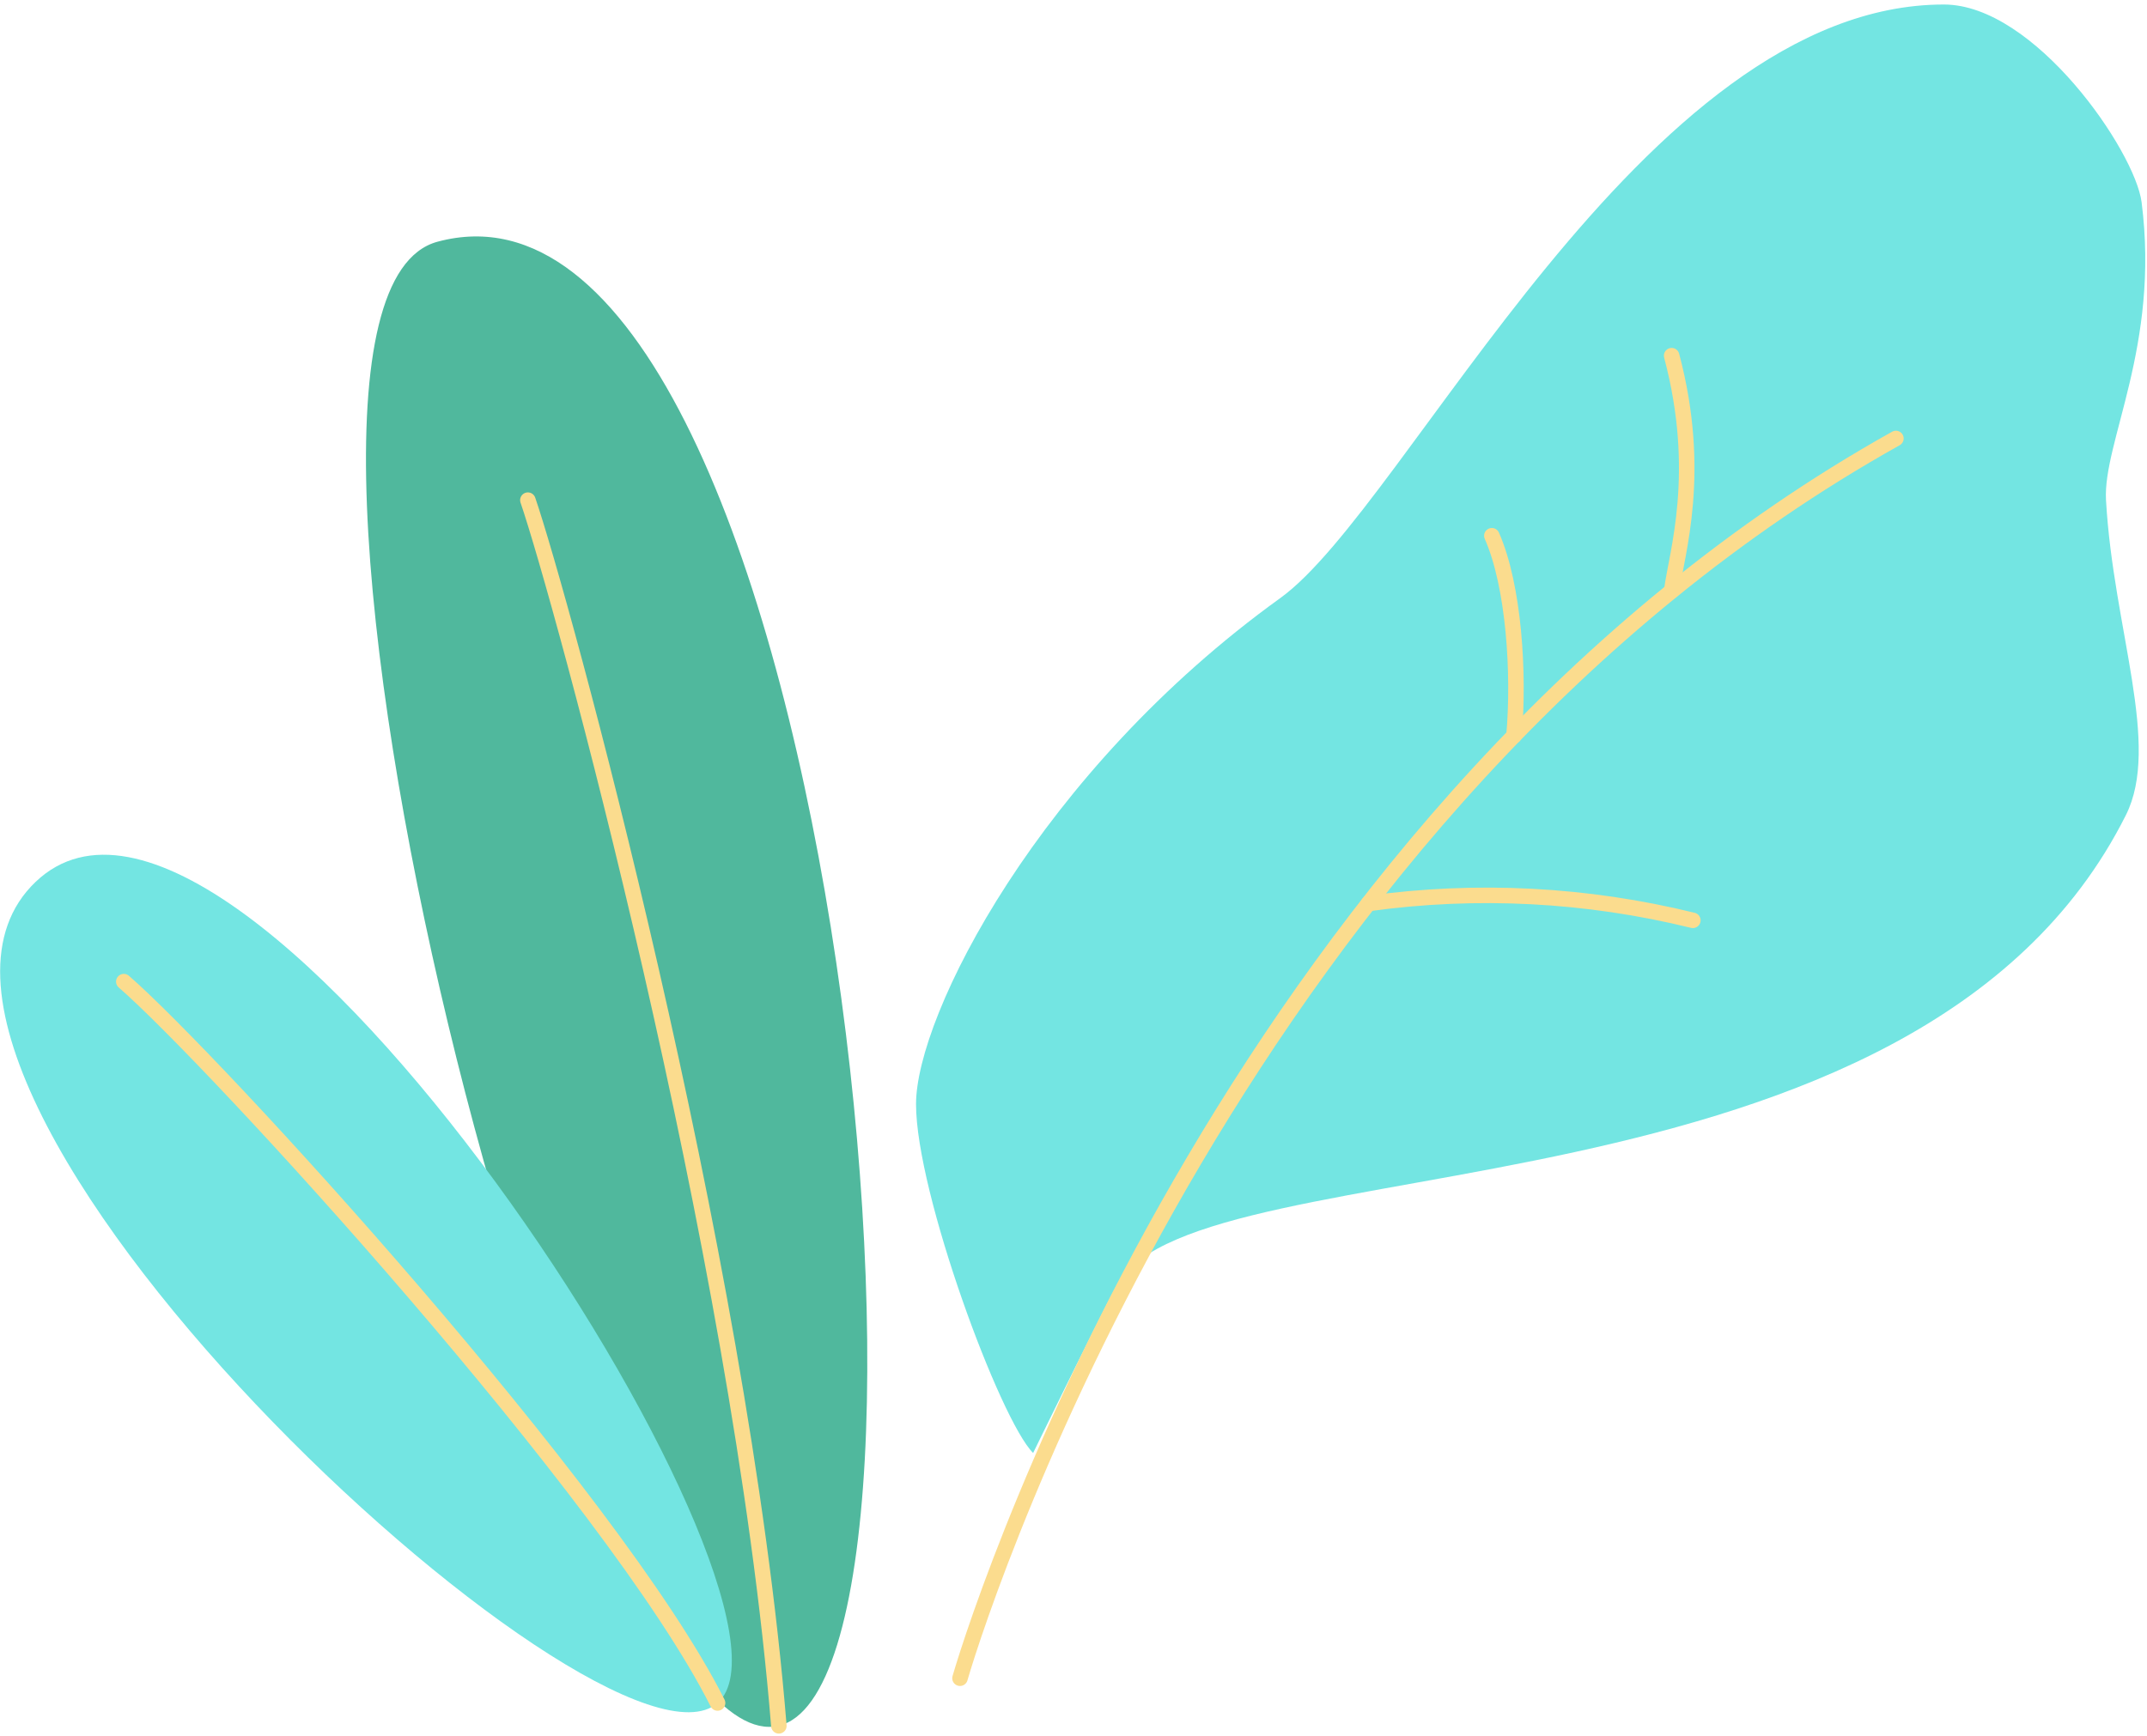
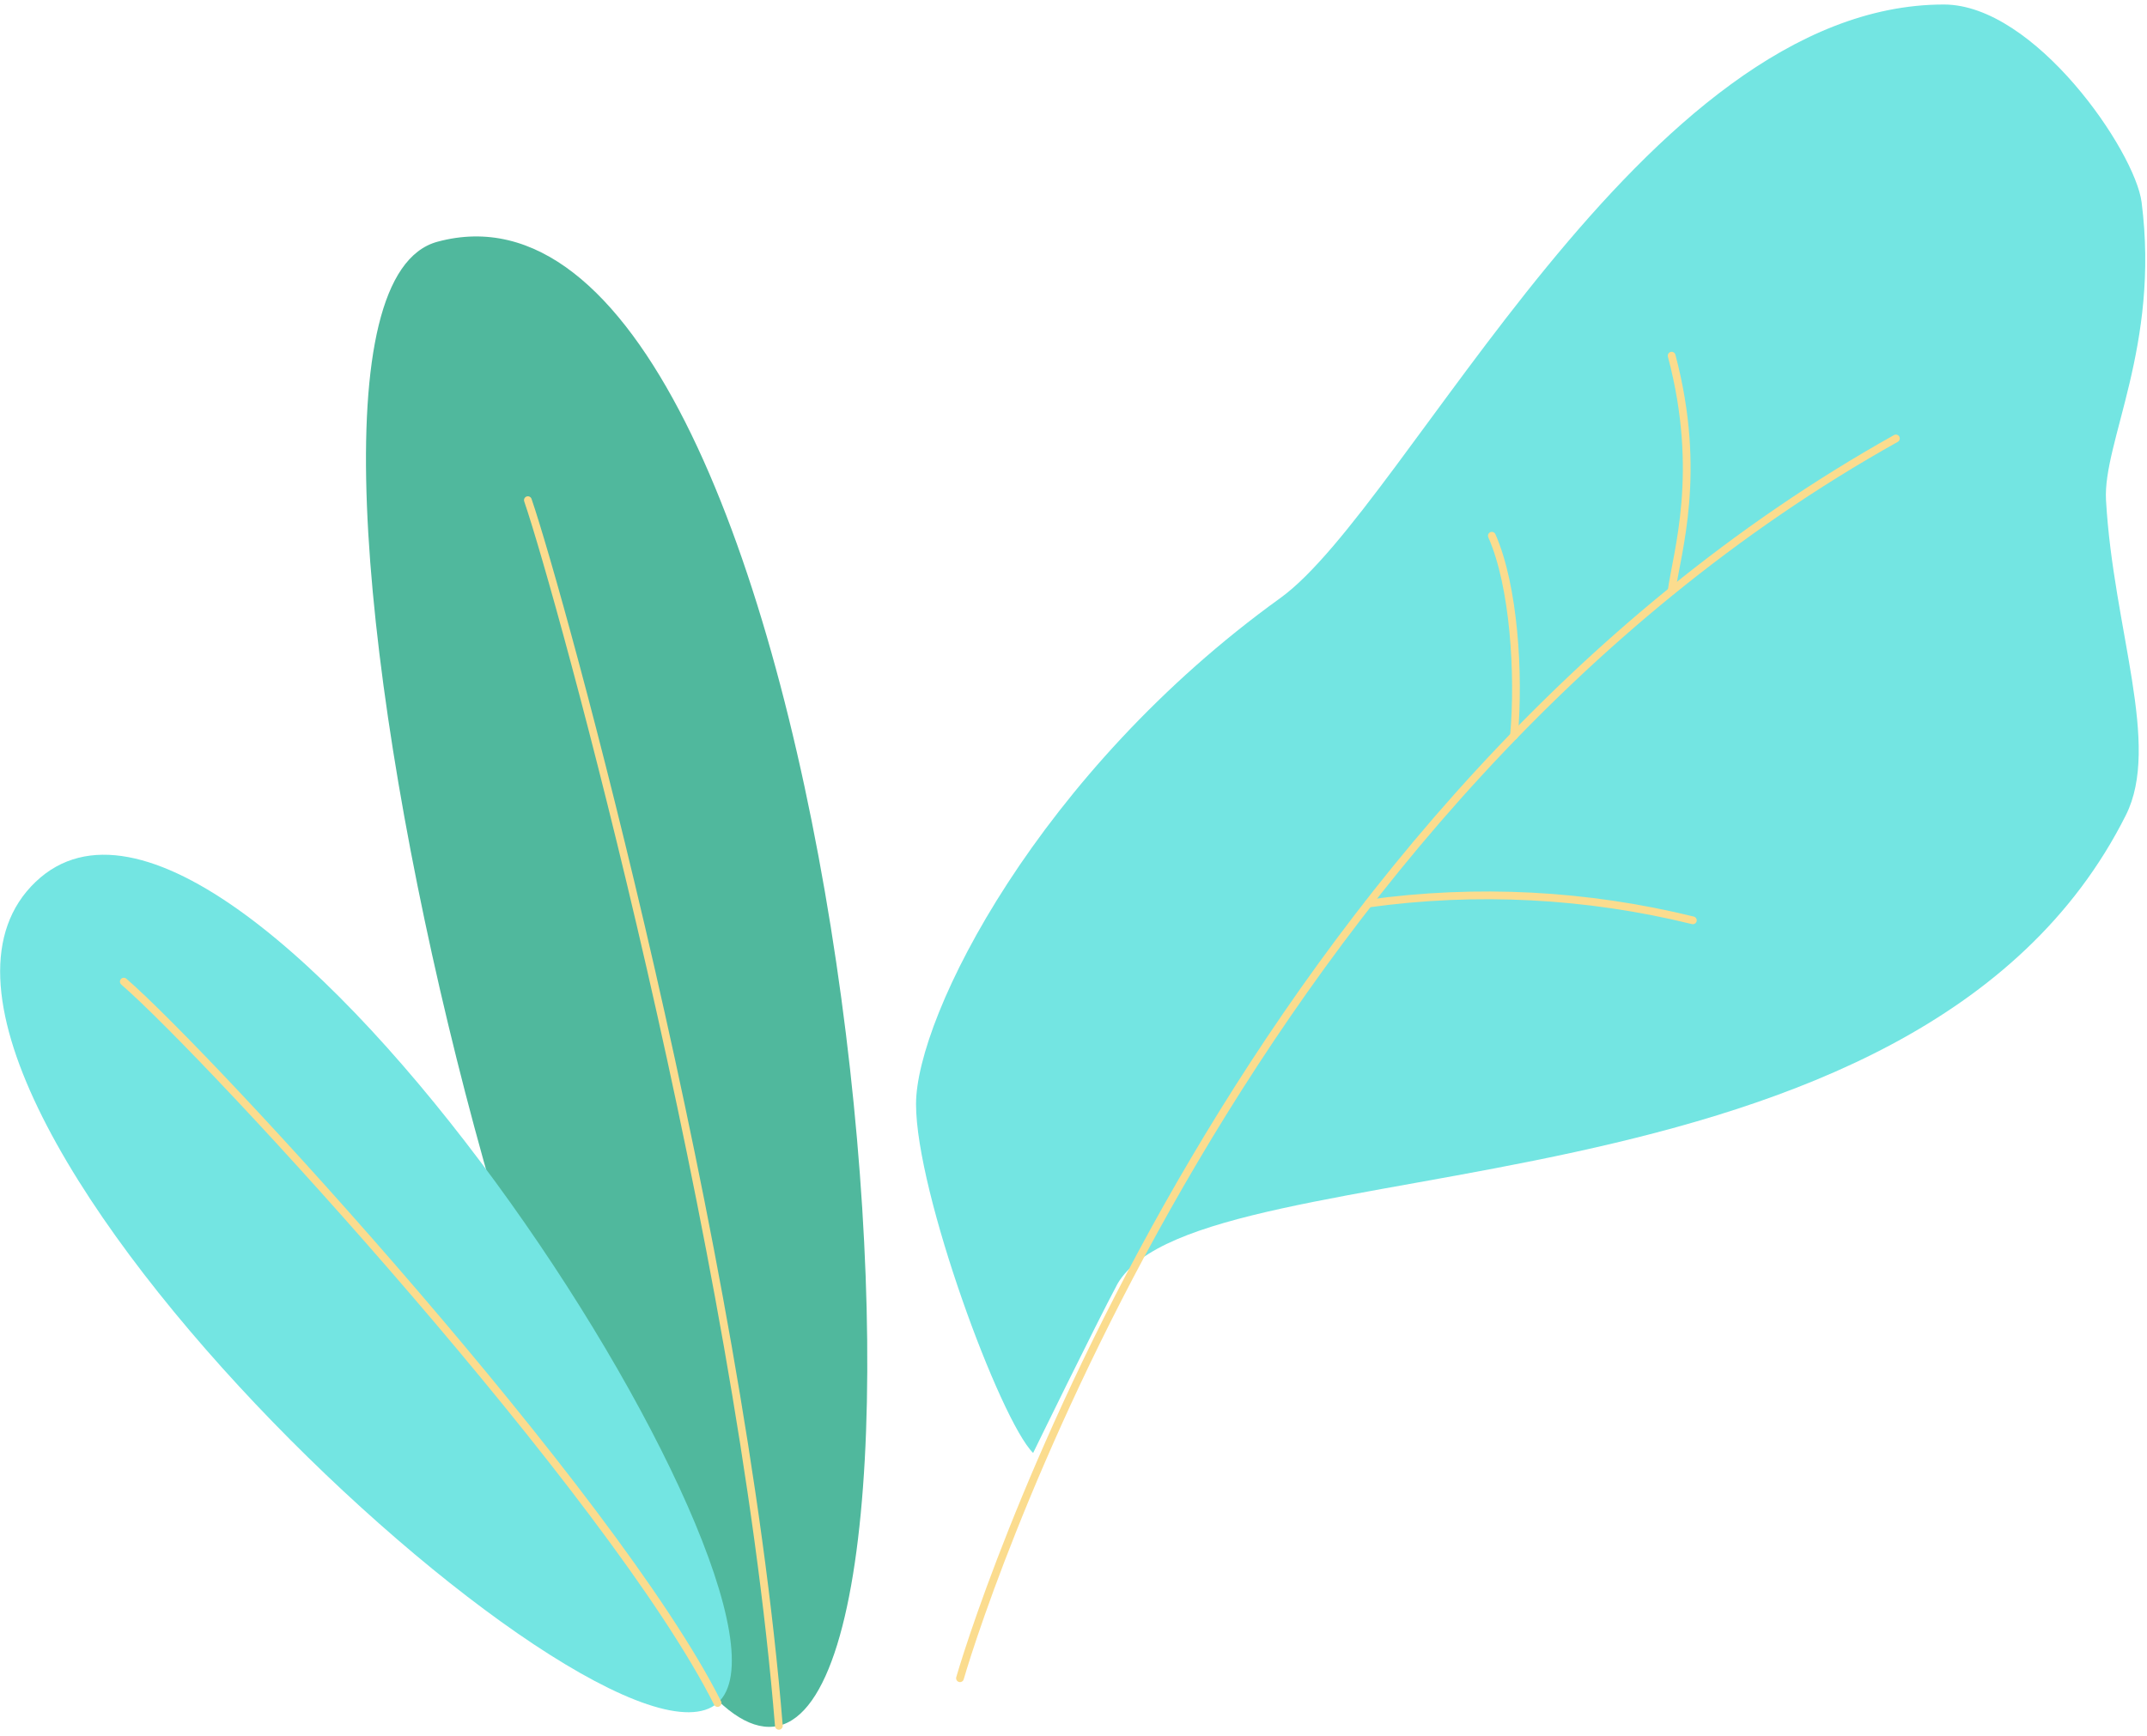
<svg xmlns="http://www.w3.org/2000/svg" width="277" height="224" viewBox="0 0 277 224" fill="none">
  <path d="M56.421 31.202C107.369 17.359 126.158 216.91 100.421 222.727C74.684 228.543 27.184 39.15 56.421 31.202Z" fill="#50B89D" />
-   <path d="M68.105 64.546C72.263 76.626 95.5 161.302 100.487 222.727" stroke="#FBDC8E" stroke-width="2" stroke-miterlimit="10" stroke-linecap="round" />
+   <path d="M68.105 64.546C72.263 76.626 95.5 161.302 100.487 222.727" stroke="#FBDC8E" strokeWidth="2" strokeMiterlimit="10" stroke-linecap="round" />
  <path d="M250.79 0.582C262.526 0.582 275.461 19.518 276.303 26.097C278.684 44.651 271.29 57.072 271.711 64.546C272.658 81.219 278.842 96.127 274.263 105.22C247.25 159.039 155.171 147.13 144.198 165.644C141.382 170.908 133.29 187.514 133.29 187.514C129.013 183.238 118.184 153.933 118.184 142.498C118.184 131.064 134.053 99.614 165.184 77.179C181.645 65.323 211.882 0.582 250.79 0.582Z" fill="#73E5E2" />
  <path d="M4.605 113.799C-22.395 139.524 77.987 232.53 92.579 219.779C107.171 207.028 30.987 88.666 4.605 113.799Z" fill="#73E5E2" />
-   <path d="M15.974 126.682C27.29 136.485 79.132 192.988 92.579 219.779" stroke="#FBDC8E" stroke-width="2" stroke-miterlimit="10" stroke-linecap="round" />
-   <path d="M123.855 216.582C127.289 204.739 160.803 103.417 244.605 56.585" stroke="#FBDC8E" stroke-width="2" stroke-miterlimit="10" stroke-linecap="round" />
-   <path d="M215.671 76.244C216.329 71.31 219.697 61.059 215.671 45.901" stroke="#FBDC8E" stroke-width="2" stroke-miterlimit="10" stroke-linecap="round" />
-   <path d="M195.329 94.969C196.04 86.969 195.329 75.6 192.474 69.139" stroke="#FBDC8E" stroke-width="2" stroke-miterlimit="10" stroke-linecap="round" />
-   <path d="M176.552 116.602C190.516 114.667 204.72 115.403 218.408 118.773" stroke="#FBDC8E" stroke-width="2" stroke-miterlimit="10" stroke-linecap="round" />
+   <path d="M15.974 126.682C27.29 136.485 79.132 192.988 92.579 219.779" stroke="#FBDC8E" strokeWidth="2" strokeMiterlimit="10" stroke-linecap="round" />
+   <path d="M123.855 216.582C127.289 204.739 160.803 103.417 244.605 56.585" stroke="#FBDC8E" strokeWidth="2" strokeMiterlimit="10" stroke-linecap="round" />
+   <path d="M215.671 76.244C216.329 71.31 219.697 61.059 215.671 45.901" stroke="#FBDC8E" strokeWidth="2" strokeMiterlimit="10" stroke-linecap="round" />
+   <path d="M195.329 94.969C196.04 86.969 195.329 75.6 192.474 69.139" stroke="#FBDC8E" strokeWidth="2" strokeMiterlimit="10" stroke-linecap="round" />
+   <path d="M176.552 116.602C190.516 114.667 204.72 115.403 218.408 118.773" stroke="#FBDC8E" strokeWidth="2" strokeMiterlimit="10" stroke-linecap="round" />
</svg>
